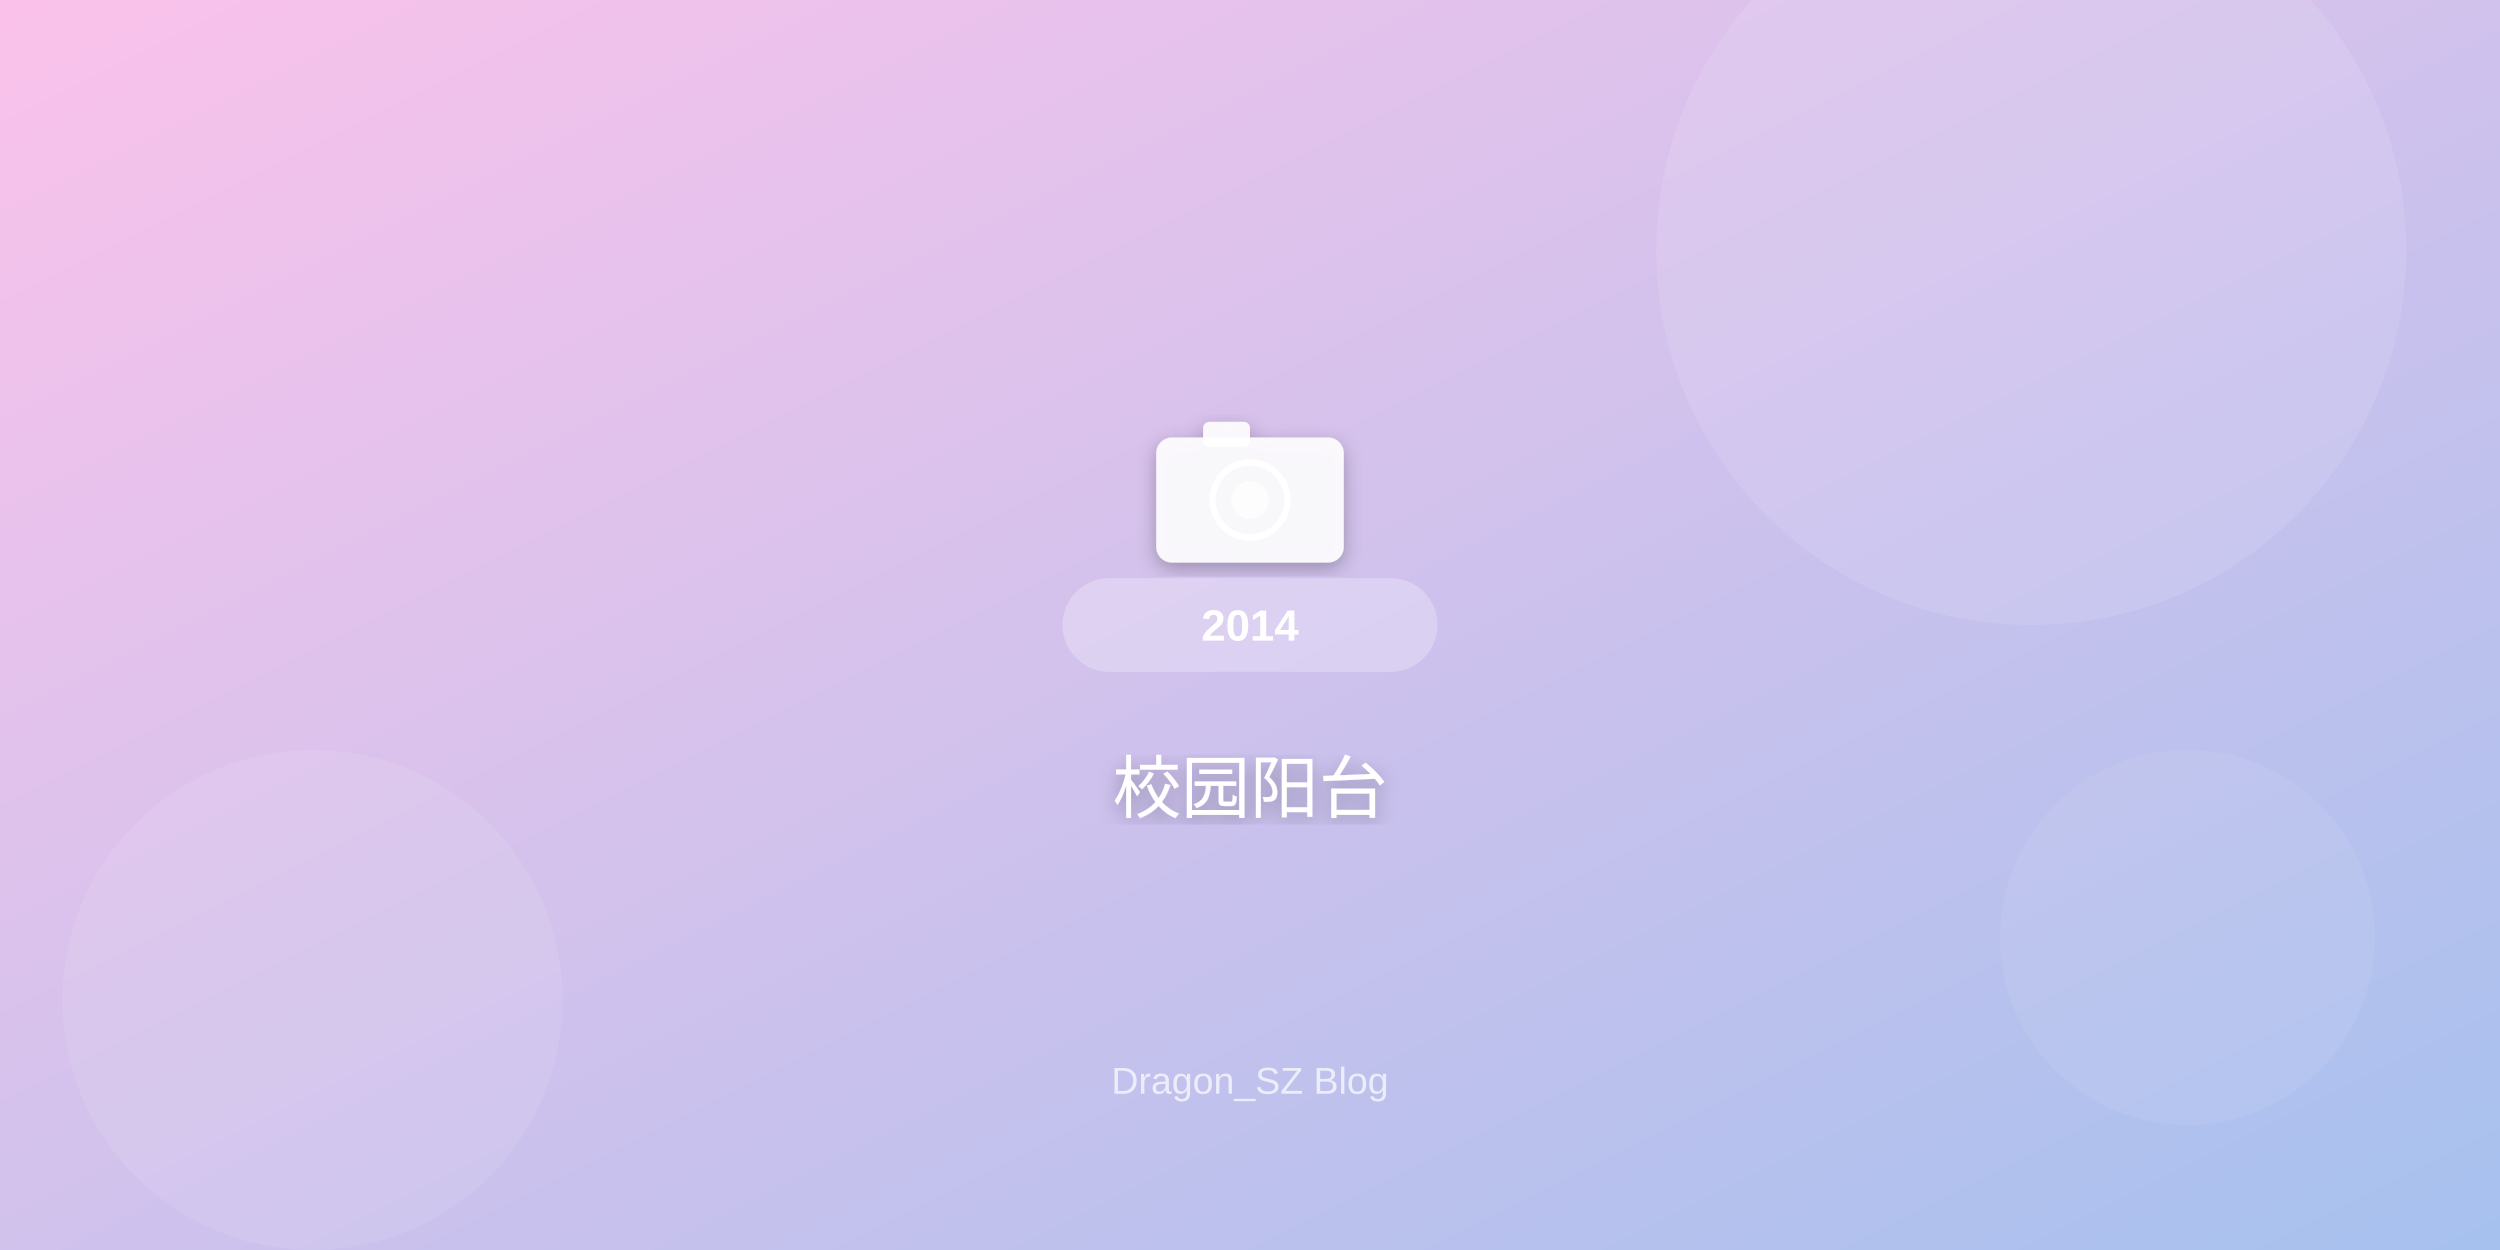
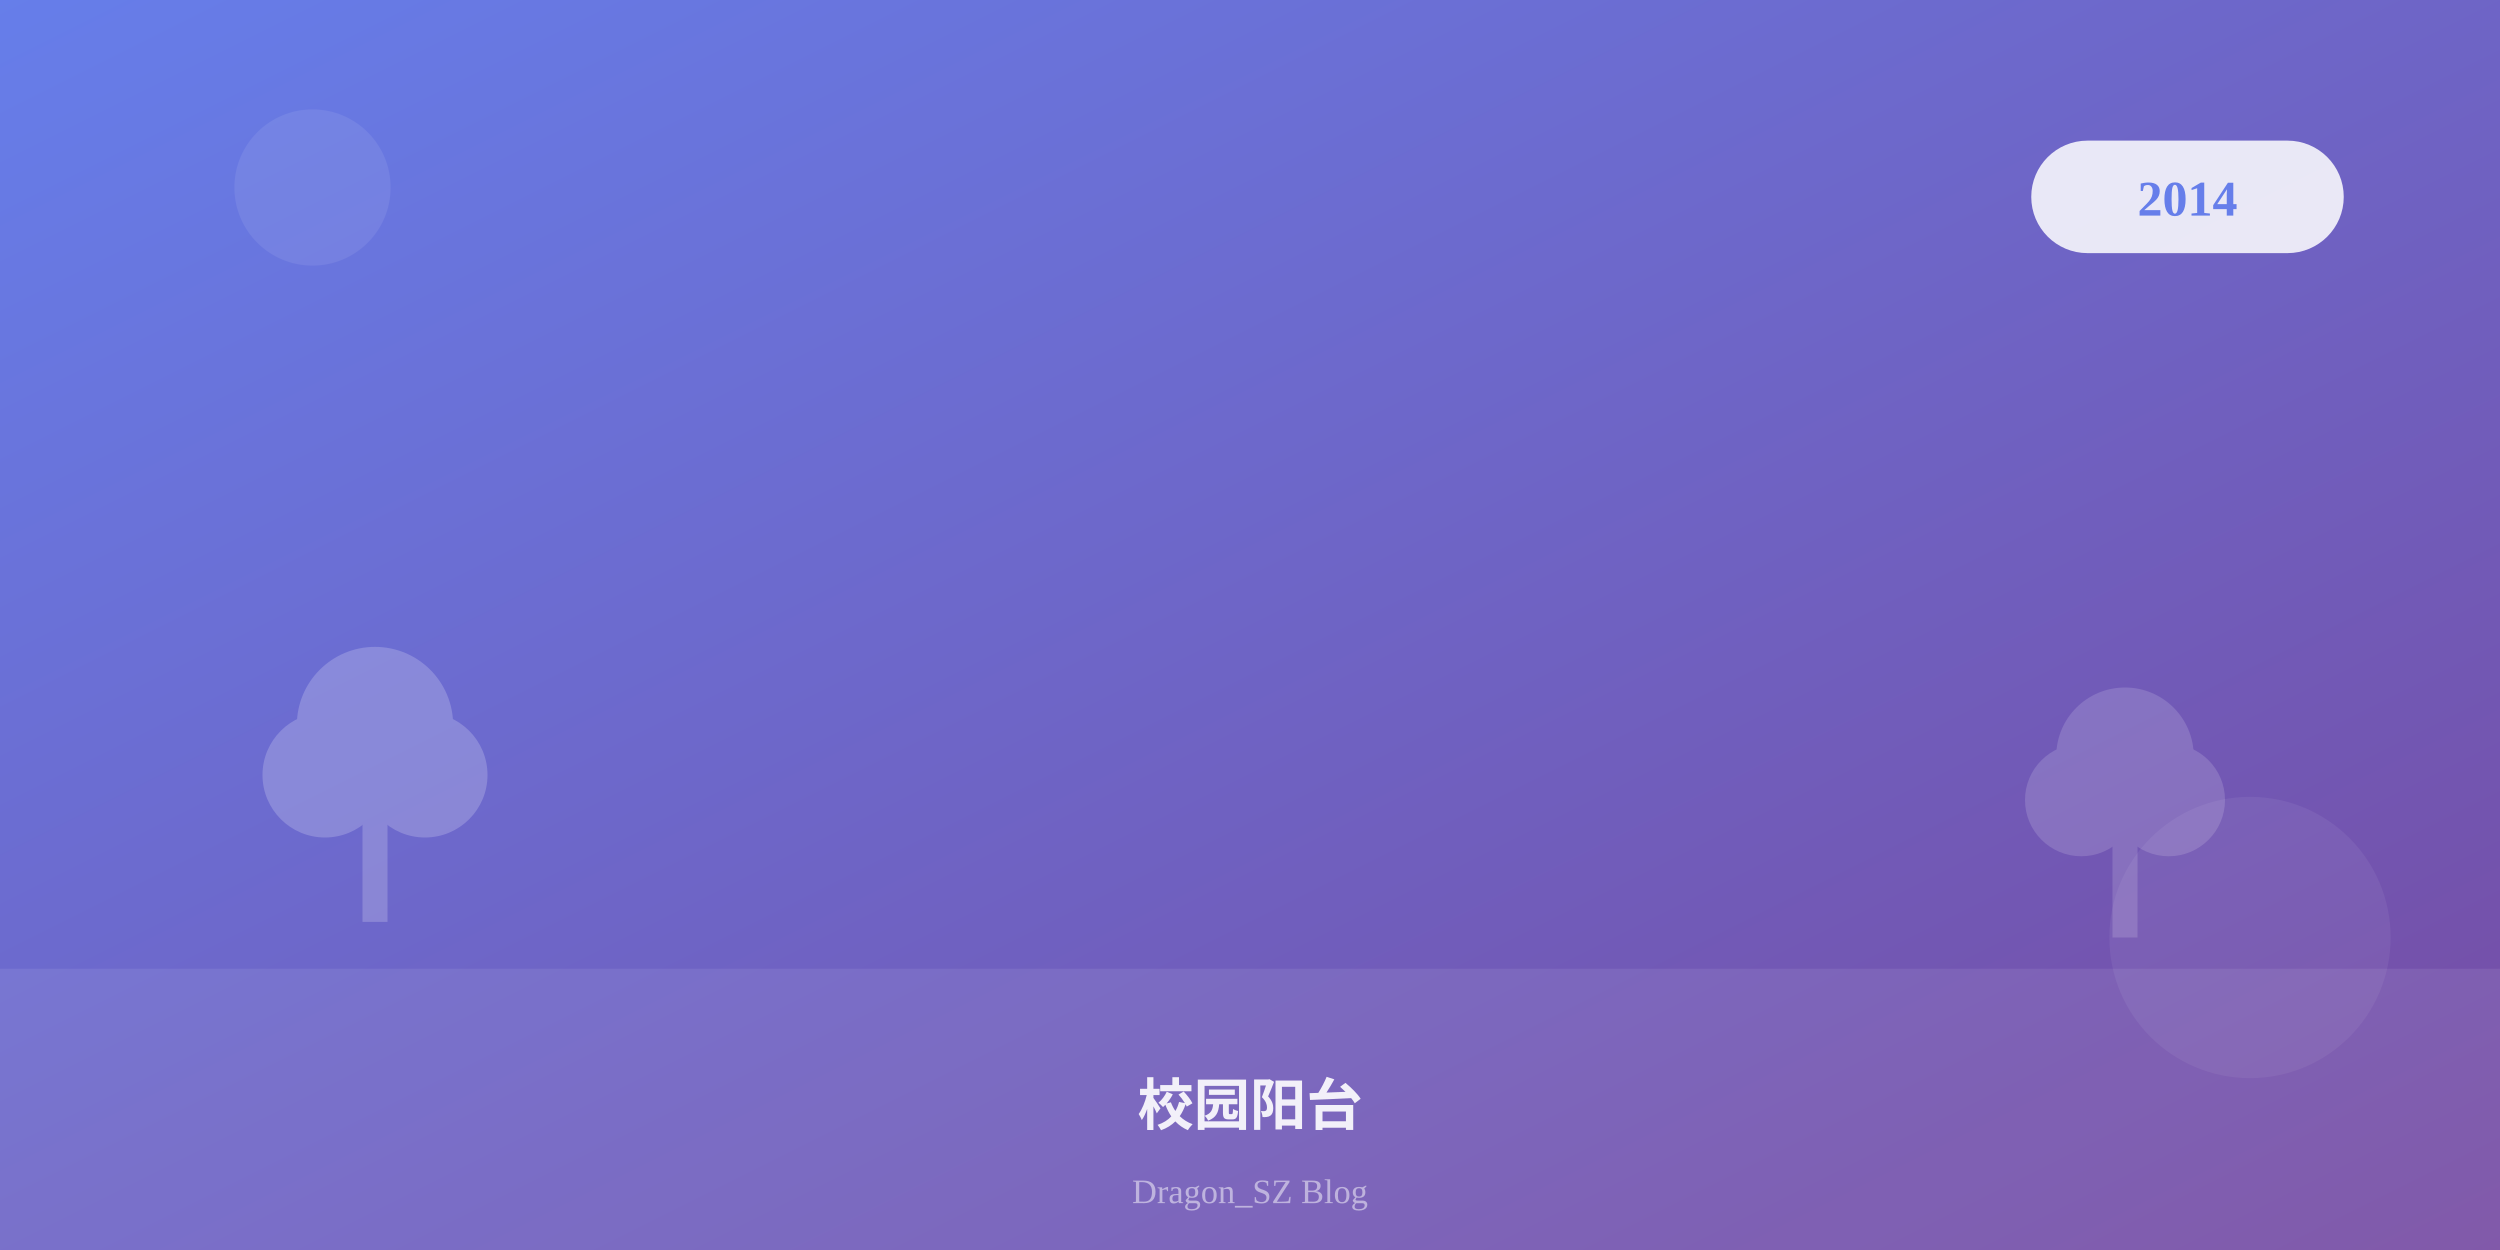
- <svg xmlns="http://www.w3.org/2000/svg" width="800" height="400" viewBox="0 0 800 400">
+ <svg xmlns="http://www.w3.org/2000/svg" viewBox="0 0 800 400" width="100%" height="100%">
  <defs>
-     <linearGradient id="grad" x1="0%" y1="0%" x2="100%" y2="100%">
-       <stop offset="0%" style="stop-color:#fbc2eb;stop-opacity:1" />
-       <stop offset="100%" style="stop-color:#a6c1ee;stop-opacity:1" />
+     <linearGradient id="bg" x1="0%" y1="0%" x2="100%" y2="100%">
+       <stop offset="0%" style="stop-color:#667eea;stop-opacity:1" />
+       <stop offset="100%" style="stop-color:#764ba2;stop-opacity:1" />
    </linearGradient>
-     <filter id="shadow">
-       <feDropShadow dx="0" dy="2" stdDeviation="3" flood-opacity="0.3" />
-     </filter>
  </defs>
-   <rect width="800" height="400" fill="url(#grad)" rx="0" />
-   <circle cx="650" cy="80" r="120" fill="white" opacity="0.1" />
-   <circle cx="100" cy="320" r="80" fill="white" opacity="0.08" />
-   <circle cx="700" cy="300" r="60" fill="white" opacity="0.06" />
-   <g transform="translate(360, 120)" filter="url(#shadow)">
-     <rect x="10" y="20" width="60" height="40" rx="5" fill="white" opacity="0.9" />
-     <circle cx="40" cy="40" r="12" fill="none" stroke="white" stroke-width="2" opacity="0.9" />
-     <circle cx="40" cy="40" r="6" fill="white" opacity="0.7" />
-     <rect x="25" y="15" width="15" height="8" rx="2" fill="white" opacity="0.9" />
+   <rect width="800" height="400" fill="url(#bg)" />
+   <g transform="translate(120, 240)" opacity="0.2">
+     <rect x="-4" y="0" width="8" height="55" fill="white" />
+     <circle cx="0" cy="-8" r="25" fill="white" />
+     <circle cx="-16" cy="8" r="20" fill="white" />
+     <circle cx="16" cy="8" r="20" fill="white" />
  </g>
-   <rect x="340" y="185" width="120" height="30" rx="15" fill="white" opacity="0.25" />
-   <text x="400" y="205" font-family="Arial, sans-serif" font-size="14" fill="white" text-anchor="middle" font-weight="bold">2014</text>
-   <text x="400" y="260" font-family="Arial, sans-serif" font-size="22" fill="white" text-anchor="middle" filter="url(#shadow)">校园阳台</text>
-   <text x="400" y="350" font-family="Arial, sans-serif" font-size="12" fill="white" text-anchor="middle" opacity="0.7">Dragon_SZ Blog</text>
+   <g transform="translate(680, 250)" opacity="0.15">
+     <rect x="-4" y="0" width="8" height="50" fill="white" />
+     <circle cx="0" cy="-8" r="22" fill="white" />
+     <circle cx="-14" cy="6" r="18" fill="white" />
+     <circle cx="14" cy="6" r="18" fill="white" />
+   </g>
+   <circle cx="100" cy="60" r="25" fill="white" opacity="0.08" />
+   <circle cx="720" cy="300" r="45" fill="white" opacity="0.06" />
+   <rect x="0" y="310" width="800" height="90" fill="white" opacity="0.08" />
+   <g transform="translate(650, 45)">
+     <rect width="100" height="36" rx="18" fill="white" opacity="0.85" />
+     <text x="50" y="24" text-anchor="middle" font-size="16" font-weight="bold" fill="#667eea">2014</text>
+   </g>
+   <text x="400" y="360" text-anchor="middle" font-size="18" font-weight="bold" fill="white" opacity="0.9">校园阳台</text>
+   <text x="400" y="385" text-anchor="middle" font-size="11" fill="white" opacity="0.5">Dragon_SZ Blog</text>
</svg>
